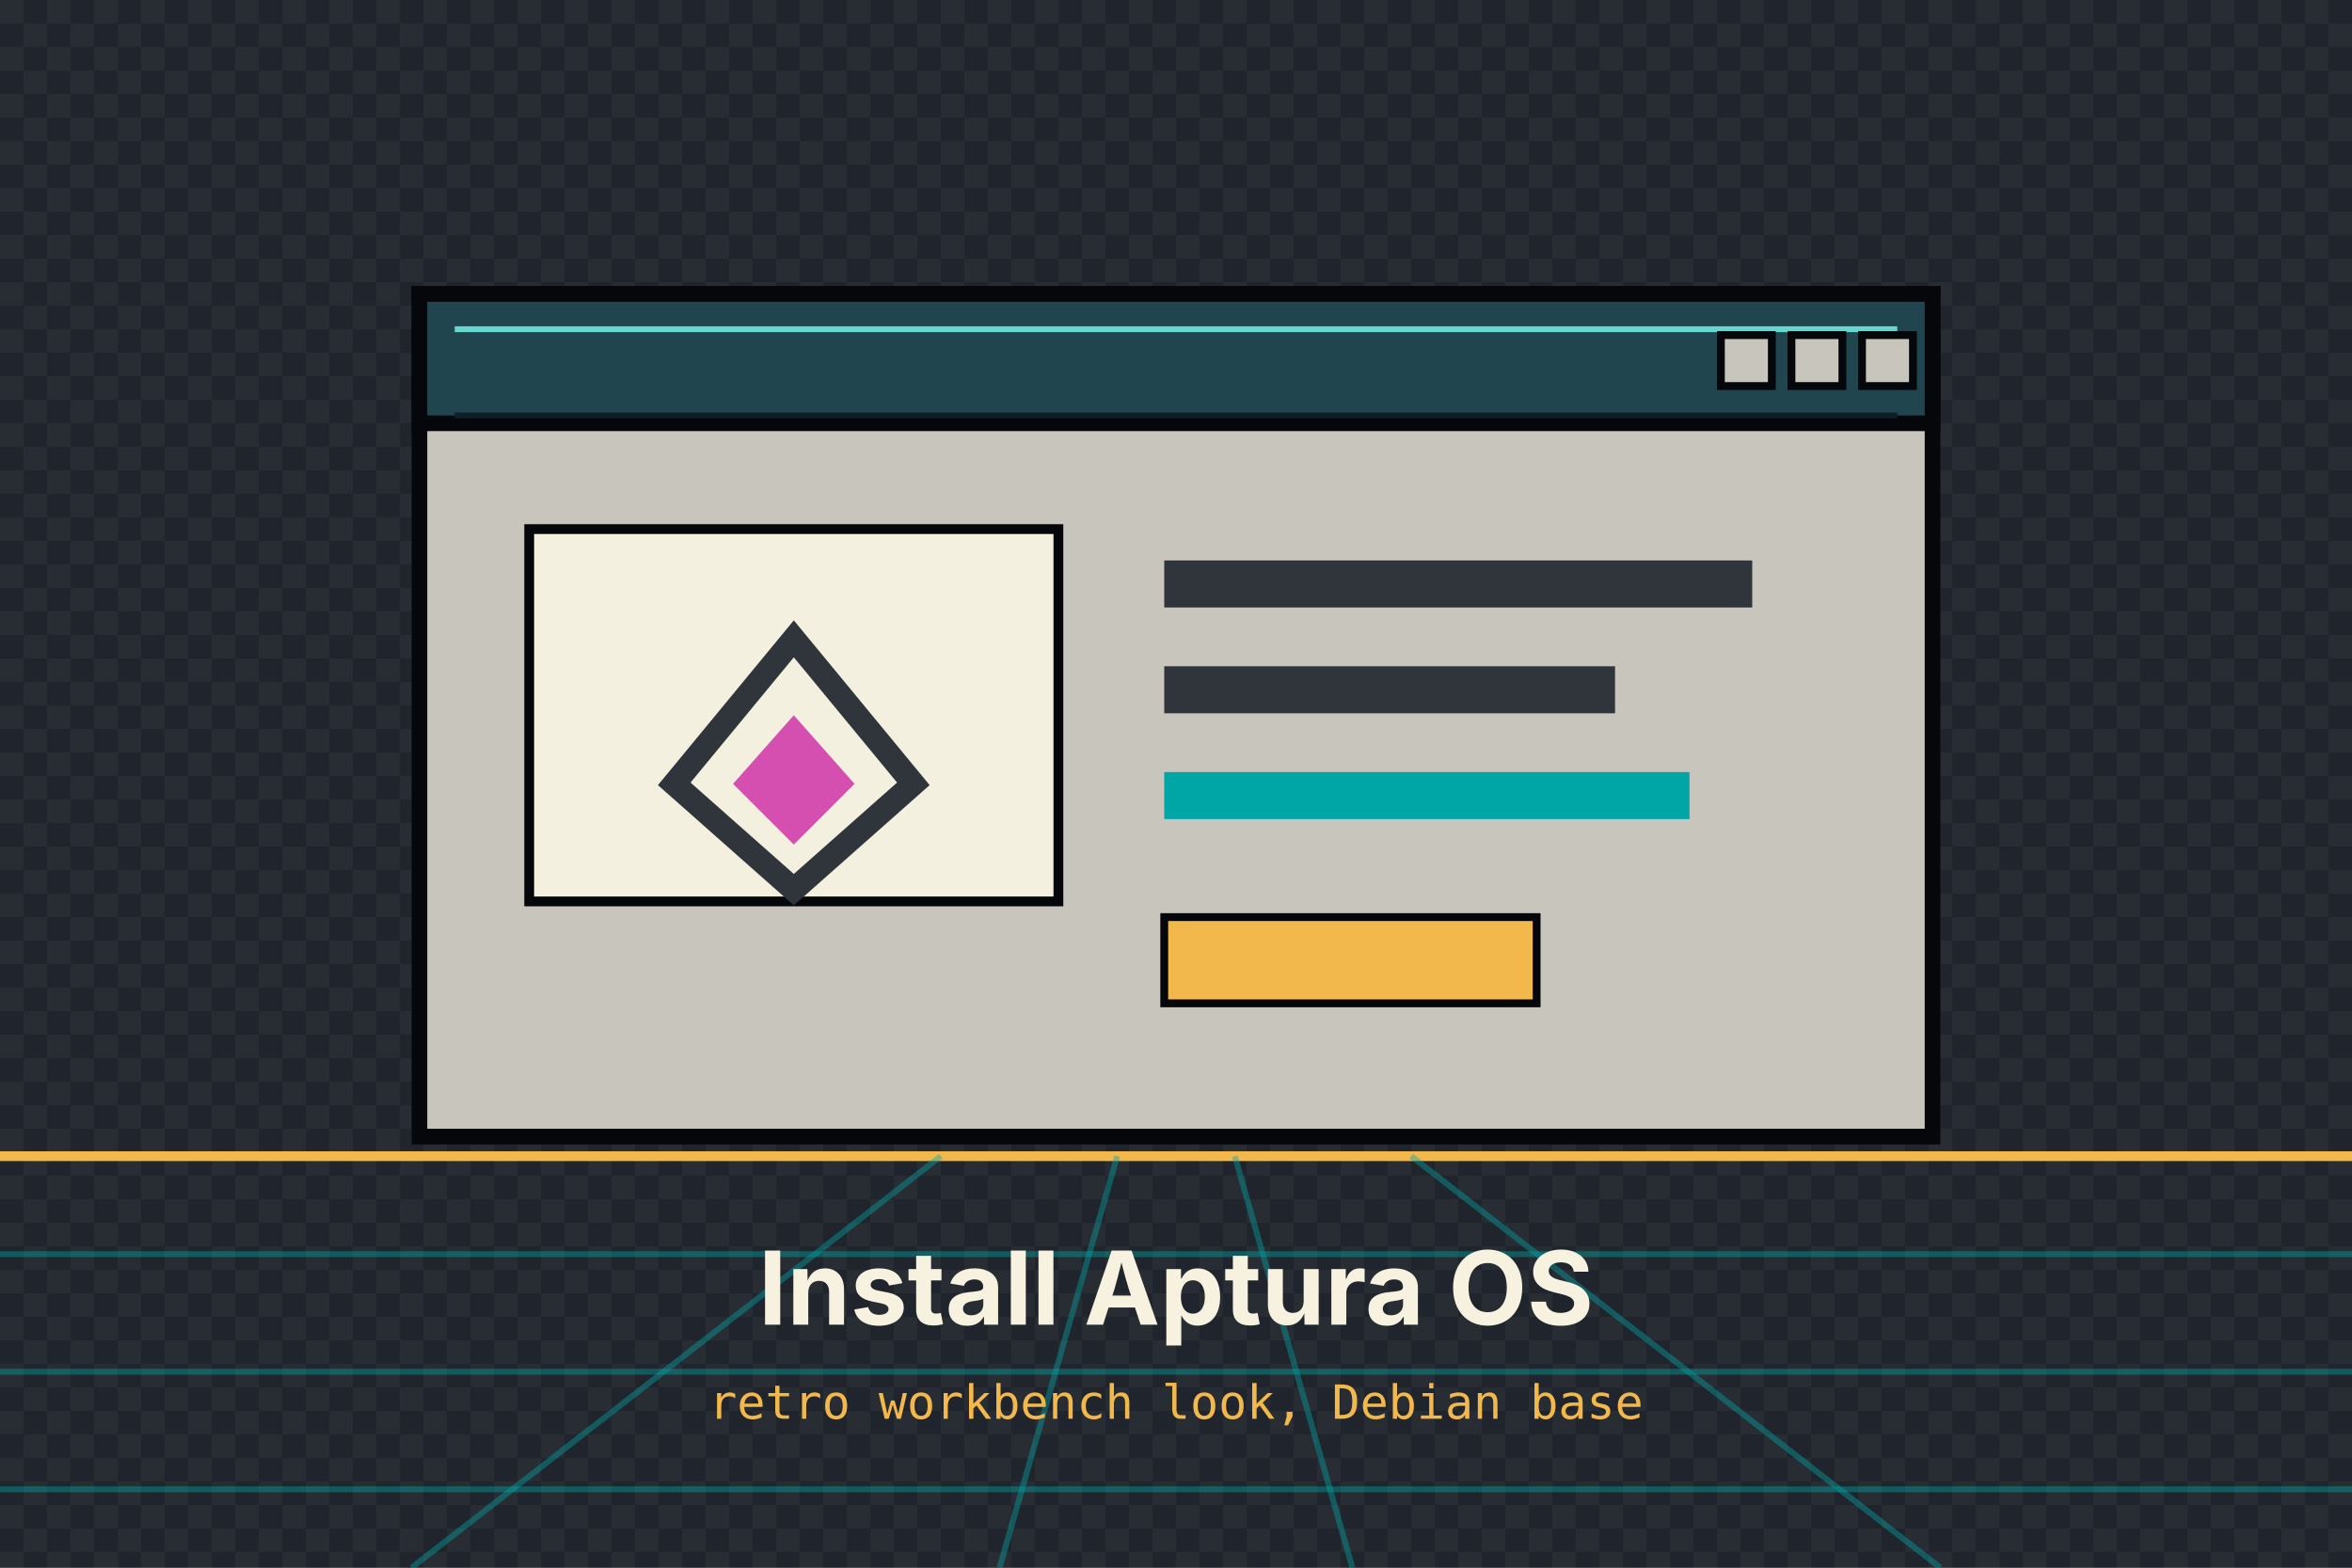
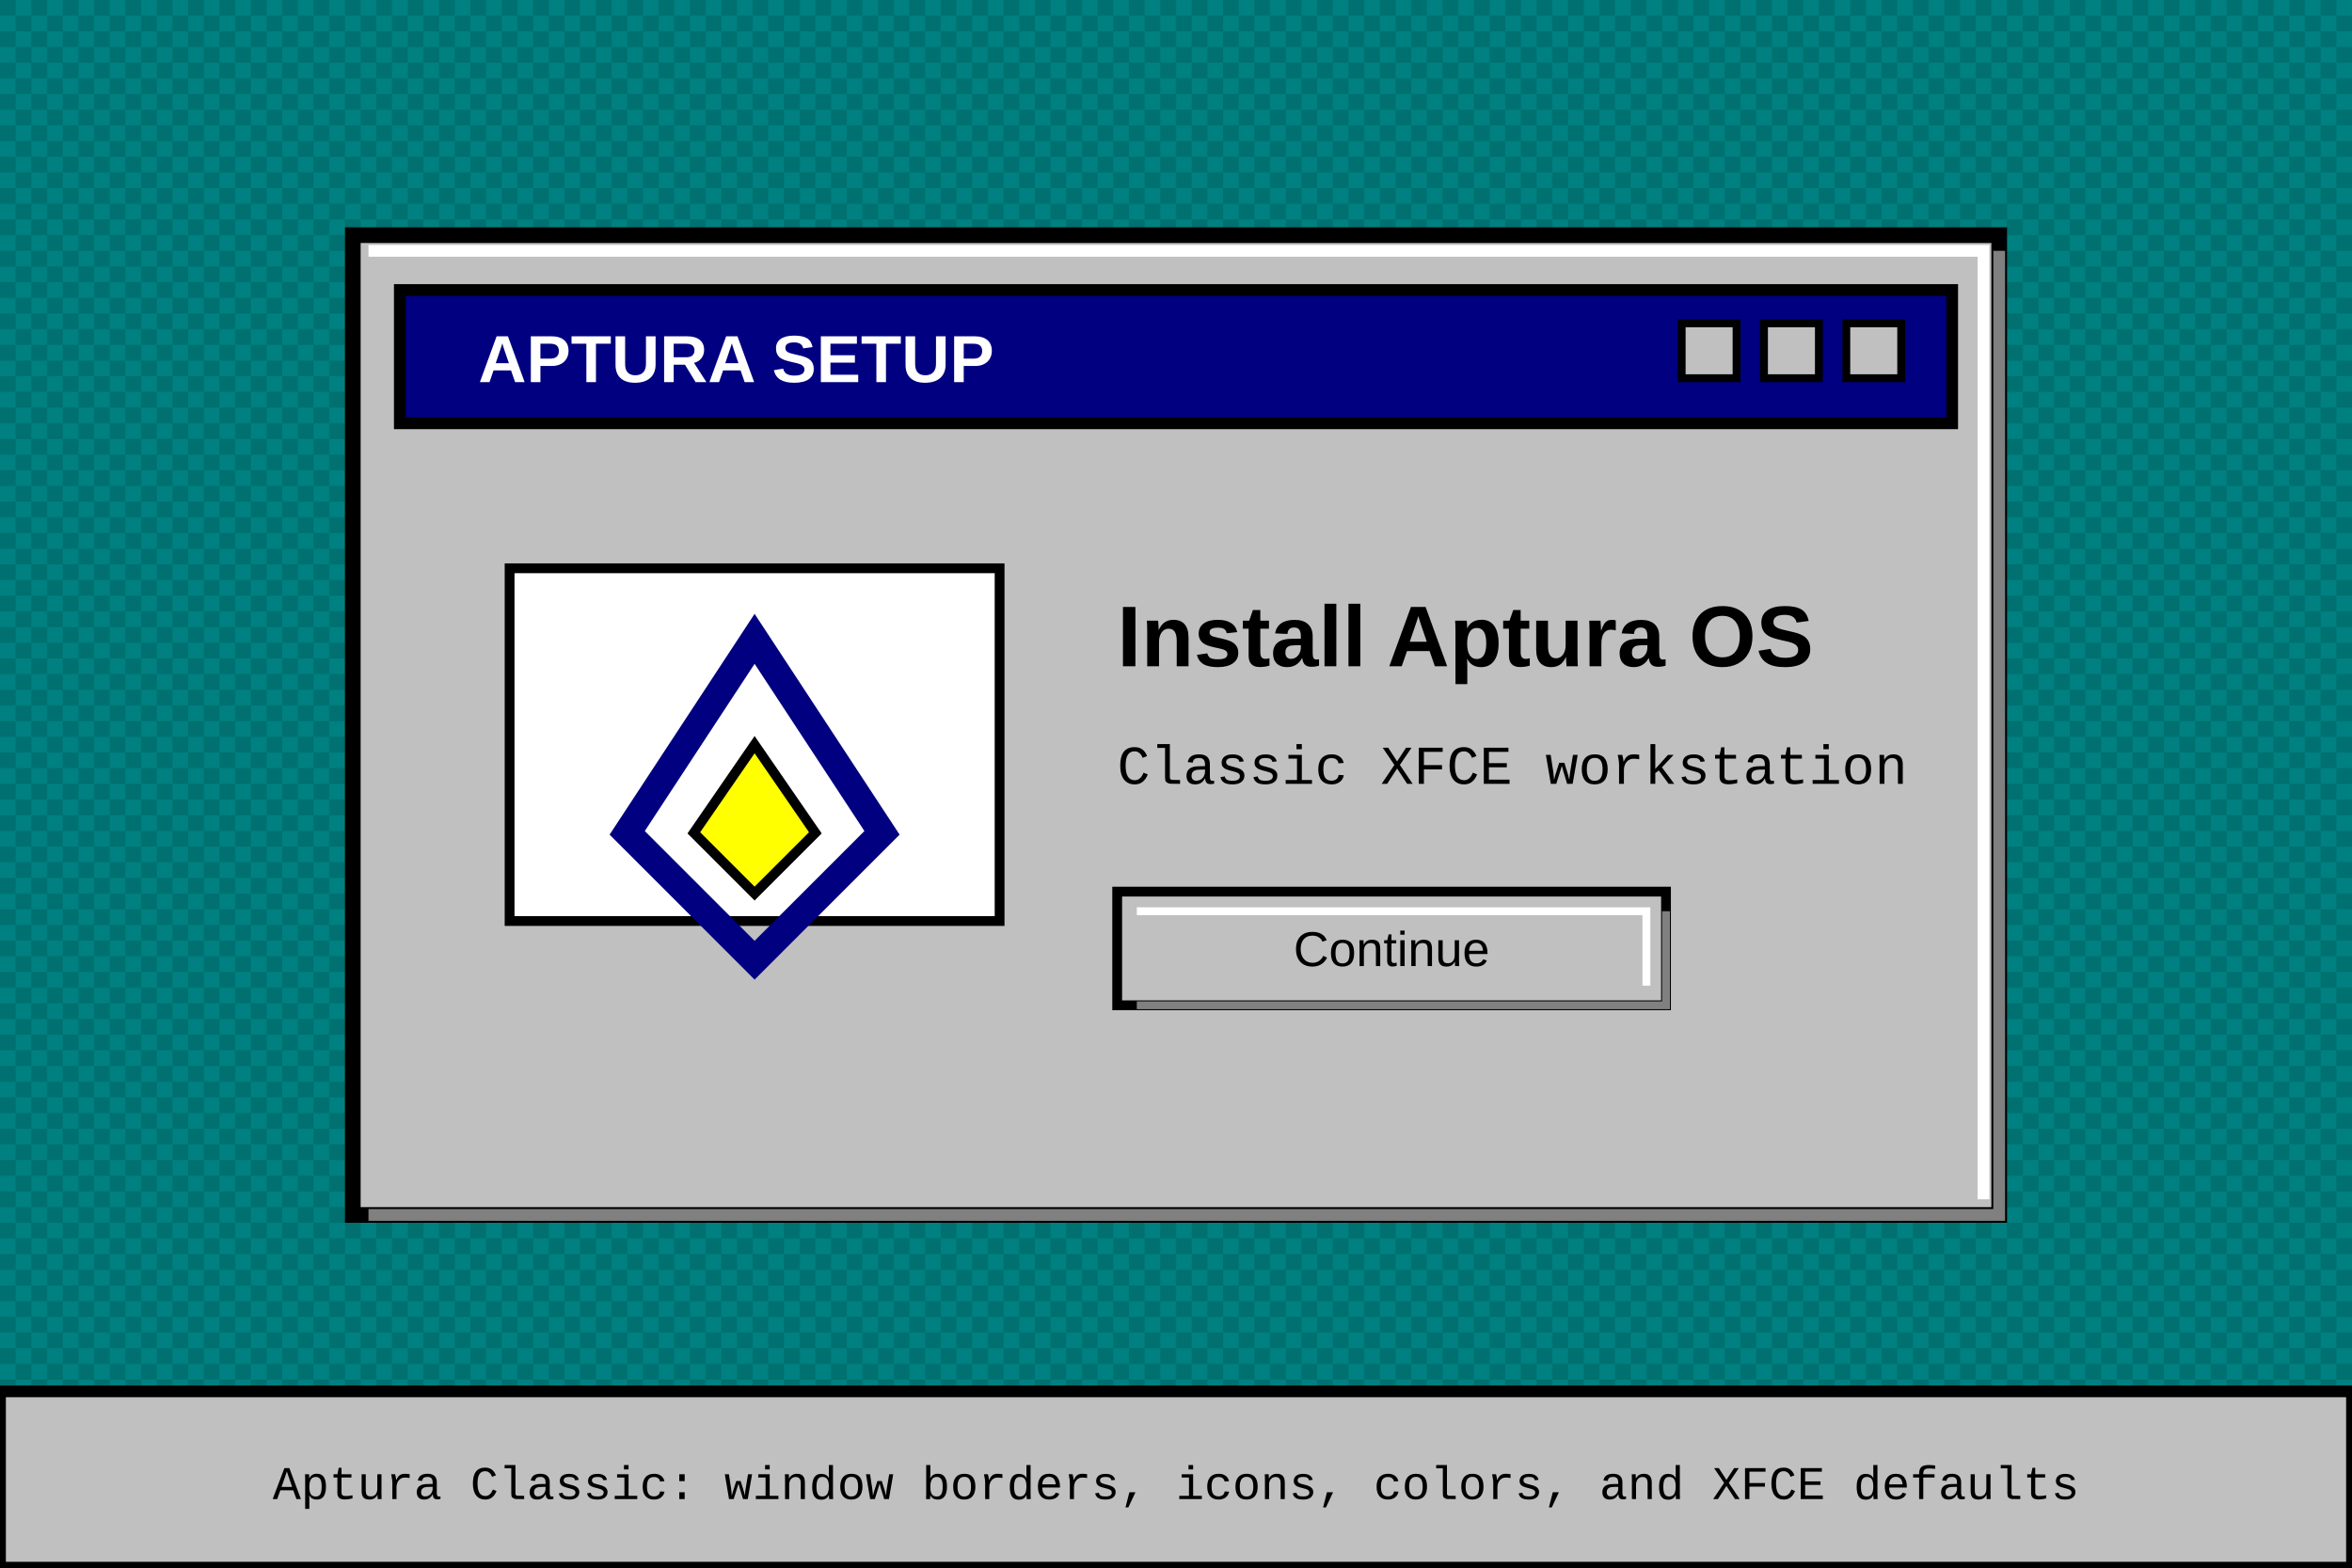
- <svg xmlns="http://www.w3.org/2000/svg" width="1200" height="800" viewBox="0 0 1200 800" role="img" aria-label="Aptura OS retro installer welcome">
+ <svg xmlns="http://www.w3.org/2000/svg" width="1200" height="800" viewBox="0 0 1200 800" role="img" aria-label="Aptura OS classic installer welcome">
  <defs>
-     <pattern id="check" width="24" height="24" patternUnits="userSpaceOnUse">
-       <rect width="24" height="24" fill="#242830" />
-       <rect width="12" height="12" fill="#30343b" />
-       <rect x="12" y="12" width="12" height="12" fill="#30343b" />
+     <pattern id="dither" width="16" height="16" patternUnits="userSpaceOnUse">
+       <rect width="16" height="16" fill="#008080" />
+       <rect width="8" height="8" fill="#007070" />
+       <rect x="8" y="8" width="8" height="8" fill="#007070" />
    </pattern>
  </defs>
-   <rect width="1200" height="800" fill="#1b1e26" />
-   <rect width="1200" height="800" fill="url(#check)" opacity="0.65" />
-   <path d="M0 590H1200" stroke="#f2b84b" stroke-width="5" />
-   <g stroke="#00a6a6" stroke-opacity="0.42" stroke-width="3">
-     <path d="M0 640H1200M0 700H1200M0 760H1200" />
-     <path d="M210 800L480 590M990 800L720 590M510 800L570 590M690 800L630 590" />
+   <rect width="1200" height="800" fill="url(#dither)" />
+   <rect x="180" y="120" width="840" height="500" fill="#c0c0c0" stroke="#000000" stroke-width="8" />
+   <path d="M188 128H1012V612" fill="none" stroke="#ffffff" stroke-width="6" />
+   <path d="M1020 128V620H188" fill="none" stroke="#808080" stroke-width="6" />
+   <rect x="204" y="148" width="792" height="68" fill="#000080" stroke="#000000" stroke-width="6" />
+   <text x="244" y="195" fill="#ffffff" font-family="Arial, Helvetica, sans-serif" font-size="34" font-weight="700">APTURA SETUP</text>
+   <g fill="#c0c0c0" stroke="#000000" stroke-width="4">
+     <rect x="858" y="165" width="28" height="28" />
+     <rect x="900" y="165" width="28" height="28" />
+     <rect x="942" y="165" width="28" height="28" />
  </g>
-   <g>
-     <rect x="214" y="150" width="772" height="430" fill="#c8c6bc" stroke="#05070a" stroke-width="8" />
-     <rect x="214" y="150" width="772" height="66" fill="#21454f" stroke="#05070a" stroke-width="8" />
-     <path d="M232 168H968" stroke="#67d7cf" stroke-width="3" />
-     <path d="M232 212H968" stroke="#0d2027" stroke-width="3" />
-     <g fill="#c8c6bc" stroke="#05070a" stroke-width="4">
-       <rect x="878" y="171" width="26" height="26" />
-       <rect x="914" y="171" width="26" height="26" />
-       <rect x="950" y="171" width="26" height="26" />
-     </g>
-     <rect x="270" y="270" width="270" height="190" fill="#f4f0df" stroke="#05070a" stroke-width="5" />
-     <path d="M344 400L405 326L466 400L405 454Z" fill="none" stroke="#30343b" stroke-width="12" />
-     <path d="M374 400L405 365L436 400L405 431Z" fill="#d44fb0" />
-     <rect x="594" y="286" width="300" height="24" fill="#30343b" />
-     <rect x="594" y="340" width="230" height="24" fill="#30343b" />
-     <rect x="594" y="394" width="268" height="24" fill="#00a6a6" />
-     <rect x="594" y="468" width="190" height="44" fill="#f2b84b" stroke="#05070a" stroke-width="4" />
-   </g>
-   <text x="600" y="676" text-anchor="middle" fill="#f7f2df" font-family="Cantarell, Inter, sans-serif" font-size="52" font-weight="700">Install Aptura OS</text>
-   <text x="600" y="724" text-anchor="middle" fill="#f2b84b" font-family="Adwaita Mono, monospace" font-size="24">retro workbench look, Debian base</text>
+   <rect x="260" y="290" width="250" height="180" fill="#ffffff" stroke="#000000" stroke-width="5" />
+   <path d="M320 425L385 326L450 425L385 490Z" fill="none" stroke="#000080" stroke-width="14" />
+   <path d="M354 425L385 380L416 425L385 456Z" fill="#ffff00" stroke="#000000" stroke-width="5" />
+   <text x="570" y="340" fill="#000000" font-family="Arial, Helvetica, sans-serif" font-size="44" font-weight="700">Install Aptura OS</text>
+   <text x="570" y="400" fill="#000000" font-family="Courier New, monospace" font-size="28">Classic XFCE workstation</text>
+   <rect x="570" y="455" width="280" height="58" fill="#c0c0c0" stroke="#000000" stroke-width="5" />
+   <path d="M580 465H840V503" fill="none" stroke="#ffffff" stroke-width="4" />
+   <path d="M850 465V513H580" fill="none" stroke="#808080" stroke-width="4" />
+   <text x="710" y="493" text-anchor="middle" fill="#000000" font-family="Arial, Helvetica, sans-serif" font-size="25">Continue</text>
+   <rect y="710" width="1200" height="90" fill="#c0c0c0" stroke="#000000" stroke-width="6" />
+   <text x="600" y="765" text-anchor="middle" fill="#000000" font-family="Courier New, monospace" font-size="24">Aptura Classic: window borders, icons, colors, and XFCE defaults</text>
</svg>
